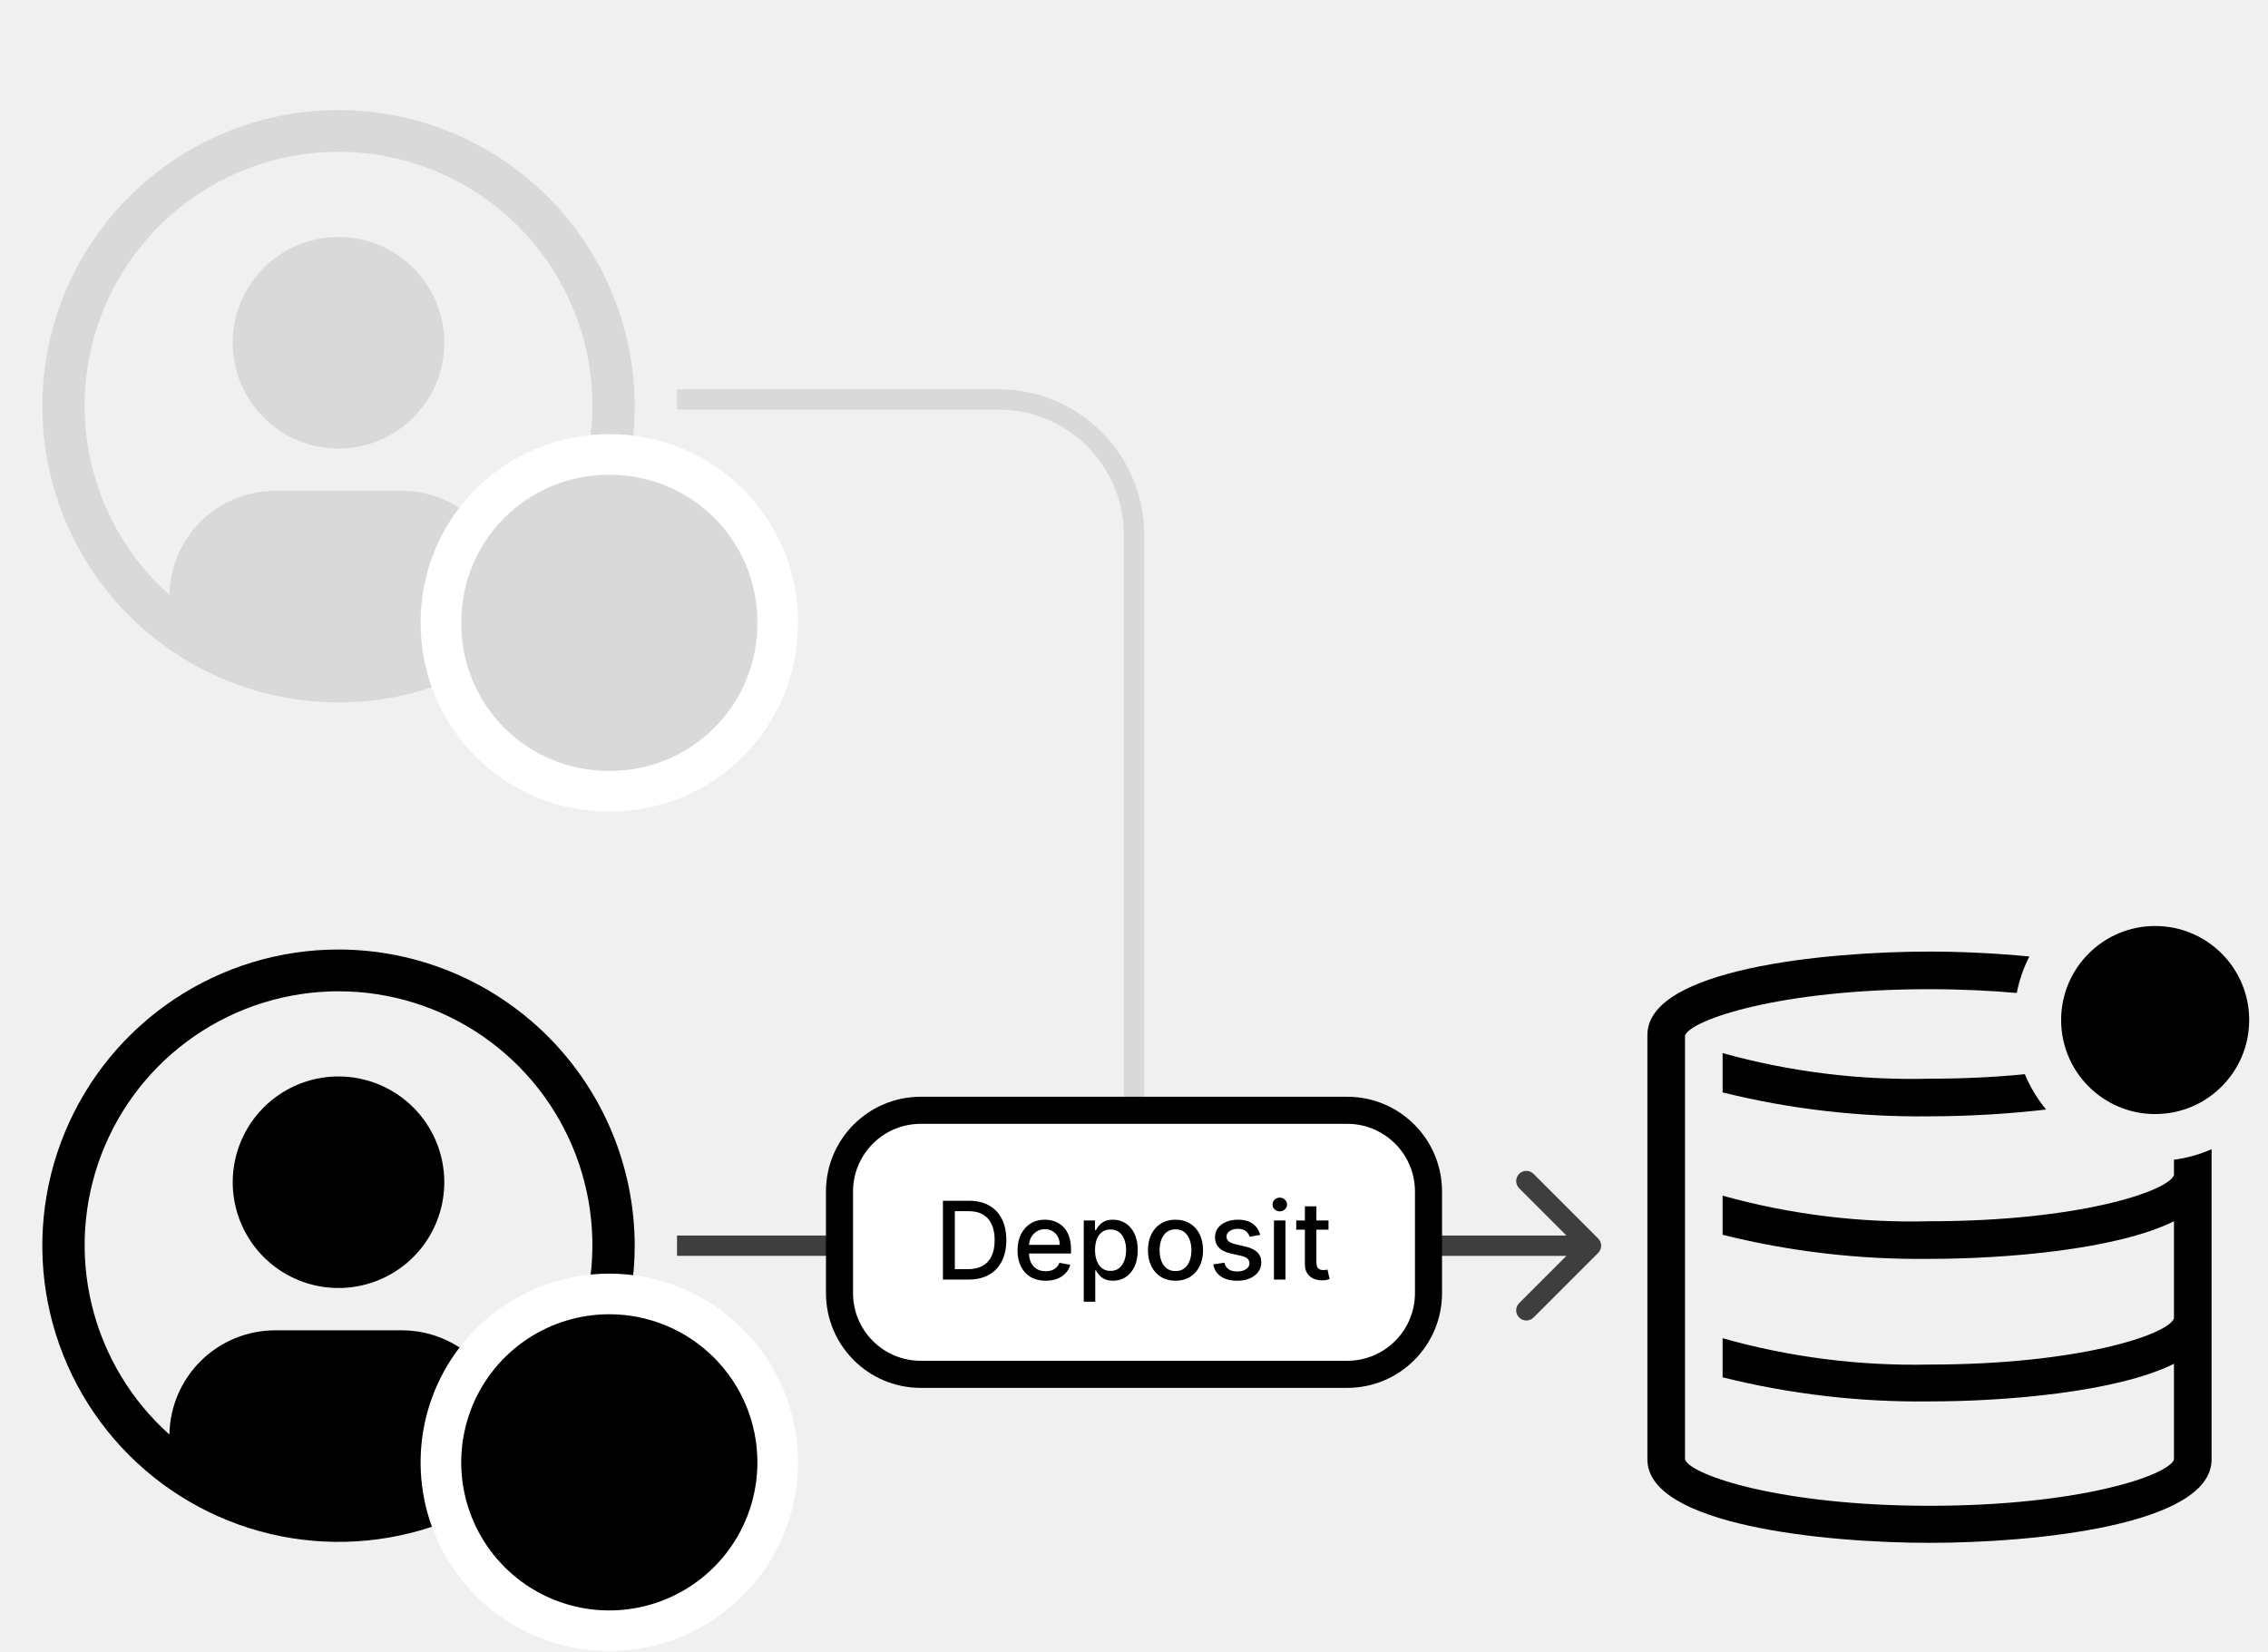
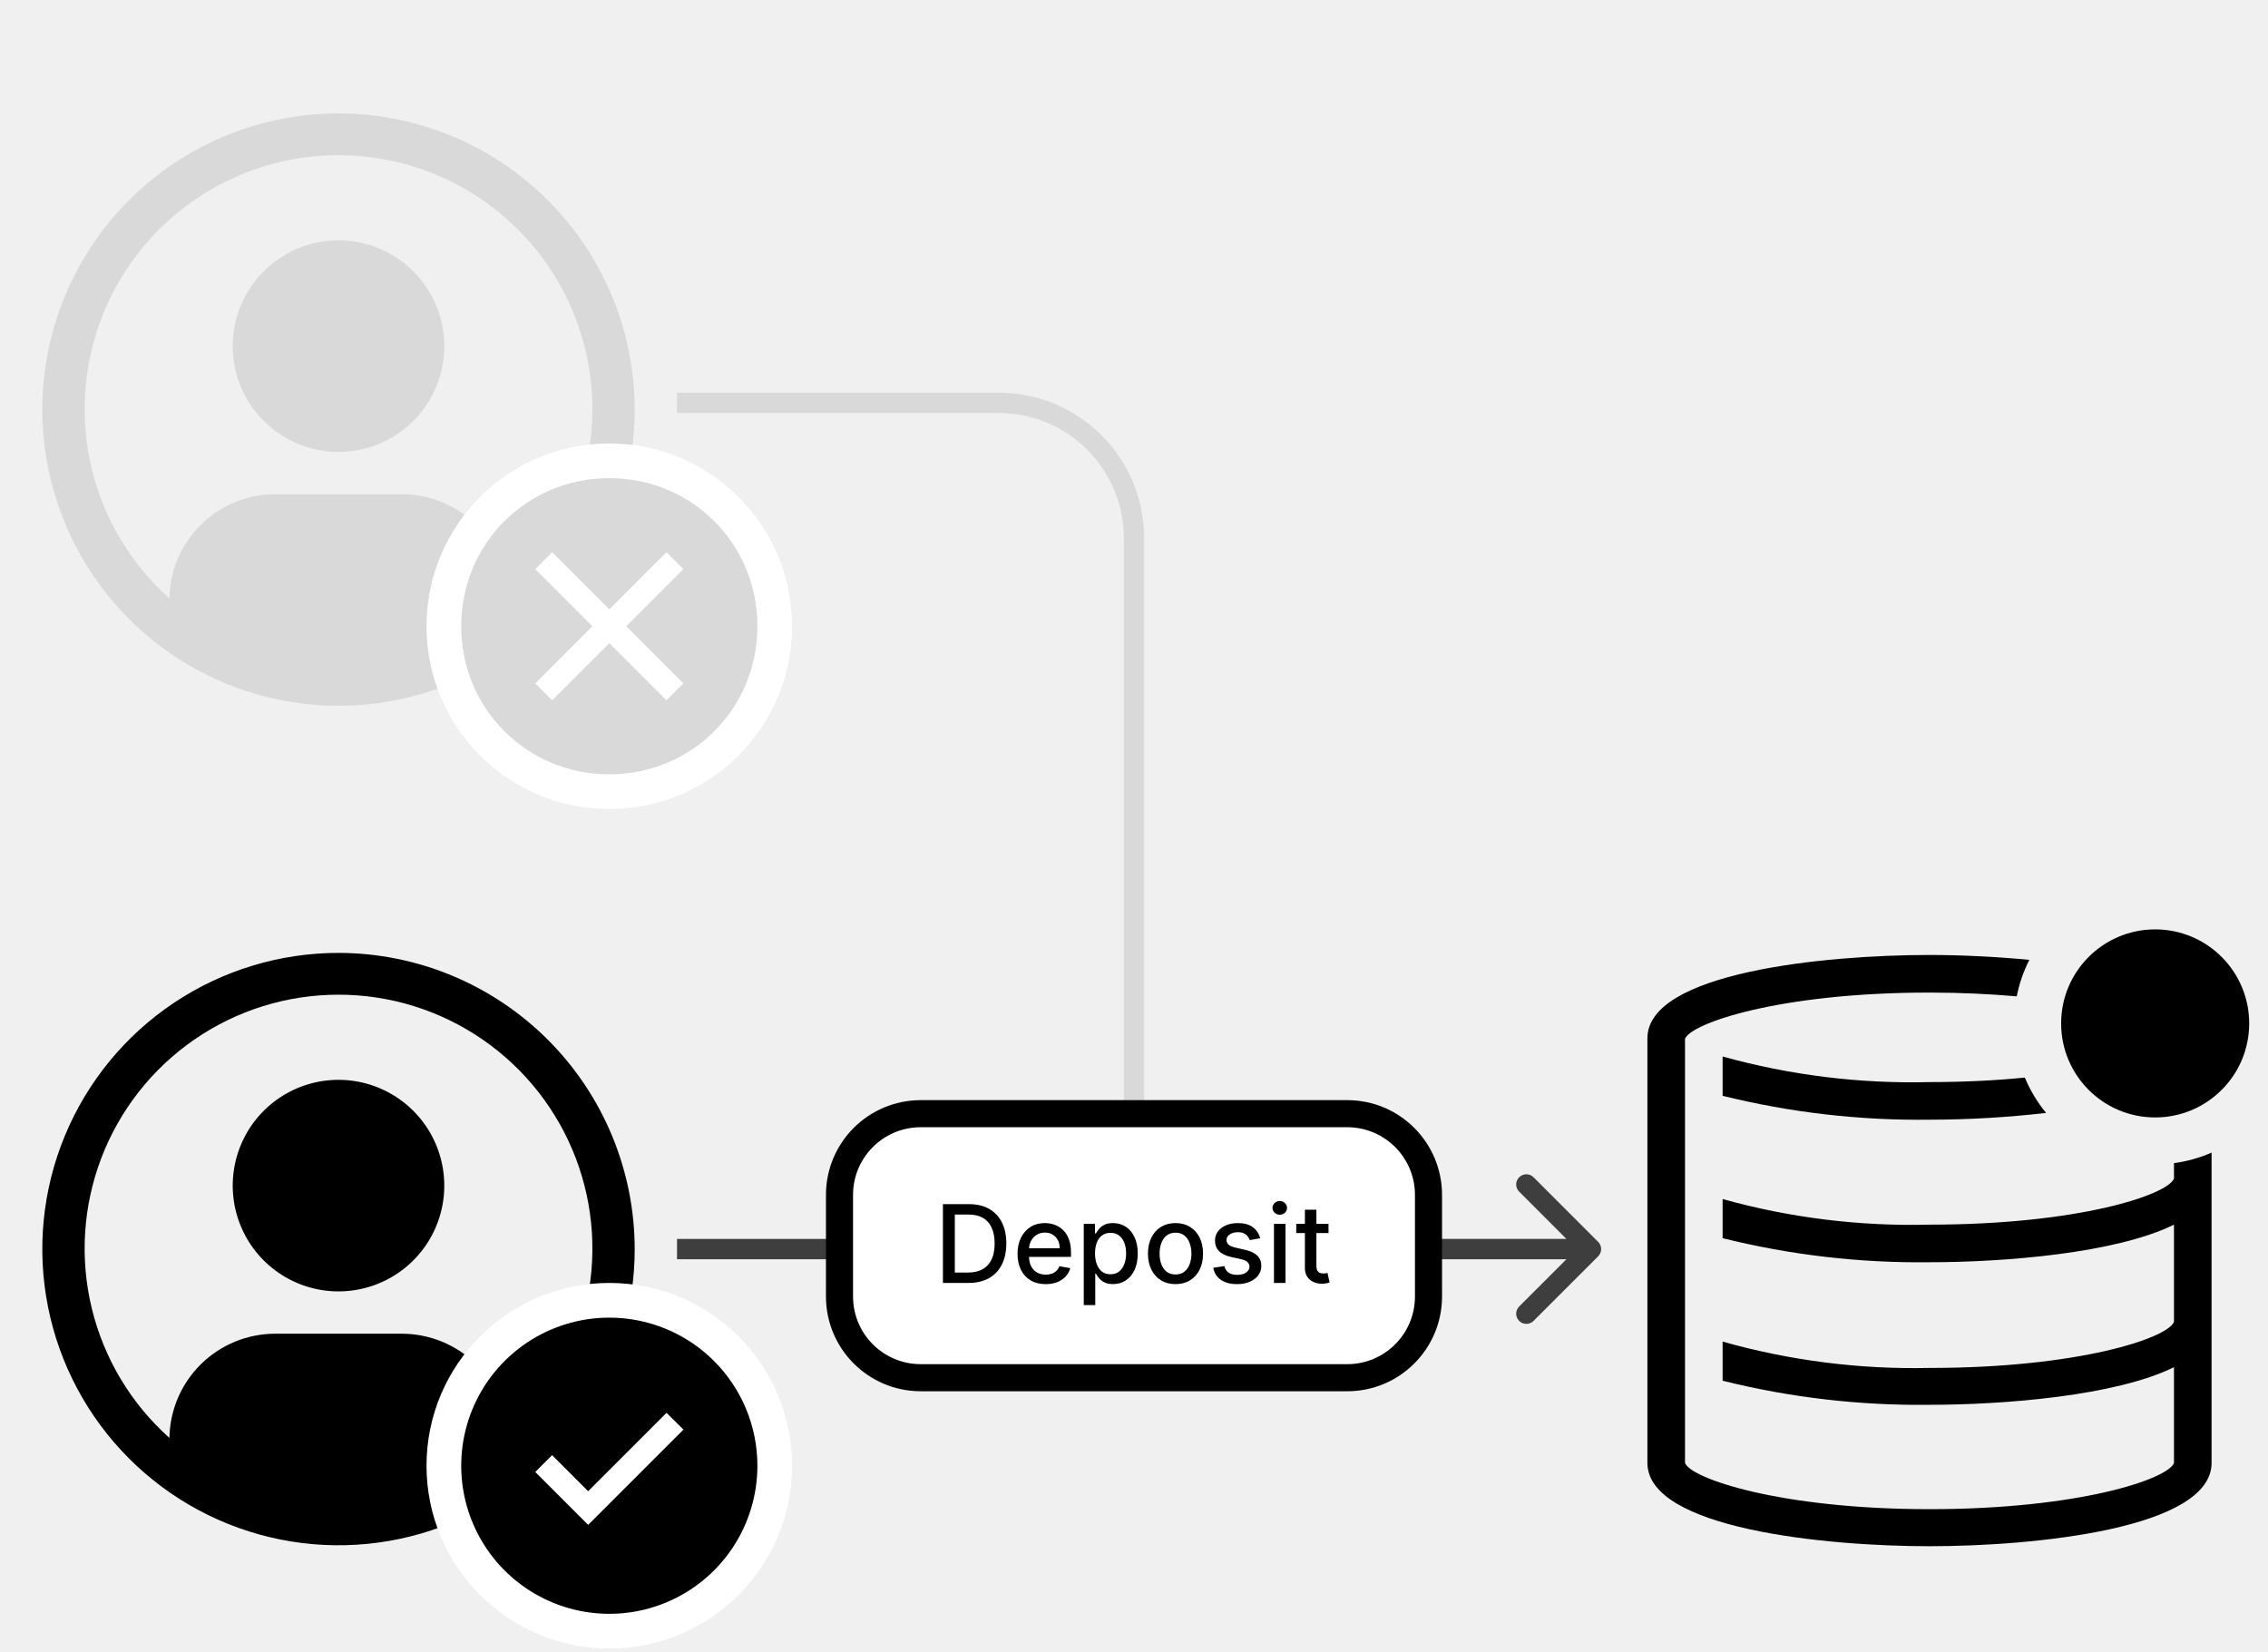
<svg xmlns="http://www.w3.org/2000/svg" width="335" height="244" viewBox="0 0 335 244" fill="none">
-   <path d="M254.444 155.556V161.361C264.438 163.833 274.706 165.019 285 164.889C290.755 164.881 296.505 164.547 302.222 163.889C300.926 162.311 299.868 160.552 299.083 158.667C294.917 159.083 290.194 159.333 285 159.333C274.684 159.591 264.387 158.317 254.444 155.556Z" fill="black" />
-   <path d="M321.111 171.306V173.583C320.194 175.972 307.056 180.389 285 180.389C274.684 180.652 264.386 179.379 254.444 176.611V182.389C264.436 184.876 274.705 186.071 285 185.944C296.111 185.944 312.583 184.611 321.111 180.389V194.75C320.194 197.139 307.056 201.556 285 201.556C274.678 201.783 264.38 200.472 254.444 197.667V203.444C264.436 205.932 274.705 207.127 285 207C296.111 207 312.583 205.667 321.111 201.444V215.611C320.139 218 307 222.417 285 222.417C263 222.417 249.722 217.889 248.889 215.583V152.944C249.722 150.667 262.778 146.111 285 146.111C289.722 146.111 294.028 146.333 297.889 146.667C298.257 144.793 298.884 142.979 299.75 141.278C294.528 140.778 289.333 140.556 285 140.556C269.528 140.556 243.333 143.139 243.333 152.861V215.583C243.333 225.278 269.528 227.889 285 227.889C300.472 227.889 326.667 225.306 326.667 215.583V169.75C324.897 170.525 323.027 171.049 321.111 171.306Z" fill="black" />
-   <path d="M318.333 164.556C326.004 164.556 332.222 158.337 332.222 150.667C332.222 142.996 326.004 136.778 318.333 136.778C310.663 136.778 304.444 142.996 304.444 150.667C304.444 158.337 310.663 164.556 318.333 164.556Z" fill="black" />
-   <path d="M50 159C46.91 159 43.889 159.916 41.319 161.633C38.75 163.35 36.747 165.79 35.564 168.646C34.382 171.501 34.072 174.642 34.675 177.673C35.278 180.704 36.766 183.488 38.952 185.674C41.137 187.859 43.921 189.347 46.952 189.95C49.983 190.553 53.124 190.243 55.979 189.061C58.834 187.878 61.275 185.875 62.992 183.306C64.709 180.736 65.625 177.715 65.625 174.625C65.625 170.481 63.979 166.507 61.049 163.576C58.118 160.646 54.144 159 50 159Z" fill="black" />
-   <path d="M50 140.25C41.347 140.25 32.889 142.816 25.694 147.623C18.499 152.431 12.892 159.263 9.58 167.258C6.269 175.252 5.403 184.049 7.091 192.535C8.779 201.022 12.946 208.817 19.064 214.936C25.183 221.054 32.978 225.221 41.465 226.909C49.952 228.597 58.748 227.731 66.742 224.42C74.737 221.108 81.57 215.501 86.377 208.306C91.184 201.112 93.75 192.653 93.75 184C93.737 172.401 89.123 161.281 80.921 153.079C72.719 144.877 61.599 140.263 50 140.25ZM74.975 211.894C74.913 207.795 73.243 203.884 70.325 201.005C67.407 198.126 63.474 196.508 59.375 196.5H40.625C36.526 196.508 32.593 198.126 29.675 201.005C26.757 203.884 25.087 207.795 25.025 211.894C19.358 206.834 15.362 200.171 13.565 192.79C11.769 185.408 12.257 177.654 14.964 170.556C17.672 163.457 22.473 157.349 28.729 153.039C34.986 148.73 42.404 146.422 50.002 146.422C57.599 146.422 65.017 148.73 71.274 153.039C77.531 157.349 82.331 163.457 85.039 170.556C87.747 177.654 88.235 185.408 86.438 192.79C84.641 200.171 80.645 206.834 74.978 211.894H74.975Z" fill="black" />
-   <path d="M90 191.125C85.08 191.125 80.271 192.584 76.18 195.317C72.09 198.05 68.901 201.935 67.019 206.481C65.136 211.026 64.643 216.028 65.603 220.853C66.563 225.678 68.932 230.11 72.411 233.589C75.89 237.068 80.322 239.437 85.147 240.397C89.972 241.357 94.974 240.864 99.519 238.982C104.065 237.099 107.95 233.91 110.683 229.82C113.416 225.729 114.875 220.92 114.875 216C114.875 209.403 112.254 203.076 107.589 198.411C102.924 193.746 96.597 191.125 90 191.125Z" fill="black" stroke="white" stroke-width="6" />
-   <path d="M50 35C46.91 35 43.889 35.916 41.319 37.633C38.75 39.35 36.747 41.791 35.564 44.646C34.382 47.501 34.072 50.642 34.675 53.673C35.278 56.704 36.766 59.488 38.952 61.673C41.137 63.859 43.921 65.347 46.952 65.95C49.983 66.553 53.124 66.243 55.979 65.061C58.834 63.878 61.275 61.875 62.992 59.306C64.709 56.736 65.625 53.715 65.625 50.625C65.625 46.481 63.979 42.507 61.049 39.577C58.118 36.646 54.144 35 50 35Z" fill="#D9D9D9" />
-   <path d="M50 16.25C41.347 16.25 32.889 18.816 25.694 23.623C18.499 28.43 12.892 35.263 9.58 43.258C6.269 51.252 5.403 60.048 7.091 68.535C8.779 77.022 12.946 84.817 19.064 90.936C25.183 97.055 32.978 101.221 41.465 102.909C49.952 104.597 58.748 103.731 66.742 100.42C74.737 97.108 81.57 91.501 86.377 84.306C91.184 77.112 93.75 68.653 93.75 60C93.737 48.401 89.123 37.281 80.921 29.079C72.719 20.877 61.599 16.263 50 16.25ZM74.975 87.894C74.913 83.795 73.243 79.884 70.325 77.005C67.407 74.126 63.474 72.508 59.375 72.5H40.625C36.526 72.508 32.593 74.126 29.675 77.005C26.757 79.884 25.087 83.795 25.025 87.894C19.358 82.834 15.362 76.171 13.565 68.79C11.769 61.408 12.257 53.654 14.964 46.556C17.672 39.457 22.473 33.349 28.729 29.039C34.986 24.73 42.404 22.422 50.002 22.422C57.599 22.422 65.017 24.73 71.274 29.039C77.531 33.349 82.331 39.457 85.039 46.556C87.747 53.654 88.235 61.408 86.438 68.79C84.641 76.171 80.645 82.834 74.978 87.894H74.975Z" fill="#D9D9D9" />
-   <path d="M90 67.125C76.156 67.125 65.125 78.156 65.125 92C65.125 105.844 76.156 116.875 90 116.875C103.844 116.875 114.875 105.844 114.875 92C114.875 78.156 103.844 67.125 90 67.125Z" fill="#D9D9D9" stroke="white" stroke-width="6" />
-   <path d="M236.061 185.061C236.646 184.475 236.646 183.525 236.061 182.939L226.515 173.393C225.929 172.808 224.979 172.808 224.393 173.393C223.808 173.979 223.808 174.929 224.393 175.515L232.879 184L224.393 192.485C223.808 193.071 223.808 194.021 224.393 194.607C224.979 195.192 225.929 195.192 226.515 194.607L236.061 185.061ZM100 60.5H147.5V57.5H100V60.5ZM166 79V164H169V79H166ZM187.5 185.5H235V182.5H187.5V185.5ZM166 164C166 175.874 175.626 185.5 187.5 185.5V182.5C177.283 182.5 169 174.217 169 164H166ZM147.5 60.5C157.717 60.5 166 68.783 166 79H169C169 67.126 159.374 57.5 147.5 57.5V60.5Z" fill="#D9D9D9" />
-   <path d="M236.061 185.061C236.646 184.475 236.646 183.525 236.061 182.939L226.515 173.393C225.929 172.808 224.979 172.808 224.393 173.393C223.808 173.979 223.808 174.929 224.393 175.515L232.879 184L224.393 192.485C223.808 193.071 223.808 194.021 224.393 194.607C224.979 195.192 225.929 195.192 226.515 194.607L236.061 185.061ZM100 185.5H235V182.5H100V185.5Z" fill="#3E3E3E" />
-   <path d="M124 176C124 169.373 129.373 164 136 164H199C205.627 164 211 169.373 211 176V191C211 197.627 205.627 203 199 203H136C129.373 203 124 197.627 124 191V176Z" fill="white" />
-   <path d="M143.045 189H139.278V177.364H143.165C144.305 177.364 145.284 177.597 146.102 178.062C146.92 178.525 147.547 179.189 147.983 180.057C148.422 180.92 148.642 181.956 148.642 183.165C148.642 184.377 148.42 185.419 147.977 186.29C147.538 187.161 146.902 187.831 146.068 188.301C145.235 188.767 144.227 189 143.045 189ZM141.034 187.466H142.949C143.835 187.466 144.572 187.299 145.159 186.966C145.746 186.629 146.186 186.142 146.477 185.506C146.769 184.866 146.915 184.085 146.915 183.165C146.915 182.252 146.769 181.477 146.477 180.841C146.189 180.205 145.759 179.722 145.188 179.392C144.616 179.062 143.905 178.898 143.057 178.898H141.034V187.466ZM154.45 189.176C153.59 189.176 152.85 188.992 152.229 188.625C151.611 188.254 151.134 187.733 150.797 187.062C150.464 186.388 150.297 185.598 150.297 184.693C150.297 183.799 150.464 183.011 150.797 182.33C151.134 181.648 151.604 181.116 152.206 180.733C152.812 180.35 153.52 180.159 154.331 180.159C154.823 180.159 155.301 180.241 155.763 180.403C156.225 180.566 156.64 180.822 157.007 181.17C157.375 181.519 157.664 181.972 157.876 182.528C158.089 183.081 158.195 183.754 158.195 184.545V185.148H151.257V183.875H156.53C156.53 183.428 156.439 183.032 156.257 182.688C156.075 182.339 155.82 182.064 155.49 181.864C155.164 181.663 154.782 181.562 154.342 181.562C153.865 181.562 153.448 181.68 153.092 181.915C152.74 182.146 152.467 182.449 152.274 182.824C152.085 183.195 151.99 183.598 151.99 184.034V185.028C151.99 185.612 152.092 186.108 152.297 186.517C152.505 186.926 152.795 187.239 153.166 187.455C153.537 187.667 153.971 187.773 154.467 187.773C154.789 187.773 155.083 187.727 155.348 187.636C155.613 187.542 155.842 187.402 156.036 187.216C156.229 187.03 156.376 186.801 156.479 186.528L158.087 186.818C157.958 187.292 157.727 187.706 157.393 188.062C157.064 188.415 156.649 188.689 156.149 188.886C155.653 189.08 155.087 189.176 154.45 189.176ZM160.08 192.273V180.273H161.739V181.688H161.881C161.979 181.506 162.121 181.295 162.307 181.057C162.492 180.818 162.75 180.61 163.08 180.432C163.409 180.25 163.845 180.159 164.386 180.159C165.091 180.159 165.72 180.337 166.273 180.693C166.826 181.049 167.259 181.562 167.574 182.233C167.892 182.903 168.051 183.71 168.051 184.653C168.051 185.597 167.894 186.405 167.58 187.08C167.265 187.75 166.833 188.267 166.284 188.631C165.735 188.991 165.108 189.17 164.403 189.17C163.873 189.17 163.439 189.081 163.102 188.903C162.769 188.725 162.508 188.517 162.318 188.278C162.129 188.04 161.983 187.828 161.881 187.642H161.778V192.273H160.08ZM161.744 184.636C161.744 185.25 161.833 185.788 162.011 186.25C162.189 186.712 162.447 187.074 162.784 187.335C163.121 187.593 163.534 187.722 164.023 187.722C164.53 187.722 164.955 187.587 165.295 187.318C165.636 187.045 165.894 186.676 166.068 186.21C166.246 185.744 166.335 185.22 166.335 184.636C166.335 184.061 166.248 183.544 166.074 183.085C165.903 182.627 165.646 182.265 165.301 182C164.96 181.735 164.534 181.602 164.023 181.602C163.53 181.602 163.114 181.729 162.773 181.983C162.436 182.237 162.18 182.591 162.006 183.045C161.831 183.5 161.744 184.03 161.744 184.636ZM173.631 189.176C172.813 189.176 172.098 188.989 171.489 188.614C170.879 188.239 170.405 187.714 170.068 187.04C169.731 186.366 169.562 185.578 169.562 184.676C169.562 183.771 169.731 182.979 170.068 182.301C170.405 181.623 170.879 181.097 171.489 180.722C172.098 180.347 172.813 180.159 173.631 180.159C174.449 180.159 175.163 180.347 175.773 180.722C176.383 181.097 176.856 181.623 177.193 182.301C177.53 182.979 177.699 183.771 177.699 184.676C177.699 185.578 177.53 186.366 177.193 187.04C176.856 187.714 176.383 188.239 175.773 188.614C175.163 188.989 174.449 189.176 173.631 189.176ZM173.636 187.75C174.167 187.75 174.606 187.61 174.955 187.33C175.303 187.049 175.561 186.676 175.727 186.21C175.898 185.744 175.983 185.231 175.983 184.67C175.983 184.114 175.898 183.602 175.727 183.136C175.561 182.667 175.303 182.29 174.955 182.006C174.606 181.722 174.167 181.58 173.636 181.58C173.102 181.58 172.659 181.722 172.307 182.006C171.958 182.29 171.699 182.667 171.528 183.136C171.362 183.602 171.278 184.114 171.278 184.67C171.278 185.231 171.362 185.744 171.528 186.21C171.699 186.676 171.958 187.049 172.307 187.33C172.659 187.61 173.102 187.75 173.636 187.75ZM186.135 182.403L184.595 182.676C184.531 182.479 184.429 182.292 184.288 182.114C184.152 181.936 183.966 181.79 183.732 181.676C183.497 181.562 183.203 181.506 182.851 181.506C182.37 181.506 181.968 181.614 181.646 181.83C181.324 182.042 181.163 182.316 181.163 182.653C181.163 182.945 181.271 183.18 181.487 183.358C181.703 183.536 182.052 183.682 182.533 183.795L183.919 184.114C184.722 184.299 185.321 184.585 185.714 184.972C186.108 185.358 186.305 185.86 186.305 186.477C186.305 187 186.154 187.466 185.851 187.875C185.552 188.28 185.133 188.598 184.595 188.83C184.061 189.061 183.442 189.176 182.737 189.176C181.76 189.176 180.963 188.968 180.345 188.551C179.728 188.131 179.349 187.534 179.209 186.761L180.851 186.511C180.953 186.939 181.163 187.263 181.482 187.483C181.8 187.699 182.214 187.807 182.726 187.807C183.283 187.807 183.728 187.691 184.061 187.46C184.394 187.225 184.561 186.939 184.561 186.602C184.561 186.33 184.459 186.1 184.254 185.915C184.054 185.729 183.745 185.589 183.328 185.494L181.851 185.17C181.036 184.985 180.434 184.689 180.044 184.284C179.658 183.879 179.464 183.366 179.464 182.744C179.464 182.229 179.608 181.778 179.896 181.392C180.184 181.006 180.582 180.705 181.089 180.489C181.597 180.269 182.179 180.159 182.834 180.159C183.777 180.159 184.519 180.364 185.061 180.773C185.603 181.178 185.961 181.722 186.135 182.403ZM188.173 189V180.273H189.872V189H188.173ZM189.031 178.926C188.736 178.926 188.482 178.828 188.27 178.631C188.062 178.43 187.957 178.191 187.957 177.915C187.957 177.634 188.062 177.396 188.27 177.199C188.482 176.998 188.736 176.898 189.031 176.898C189.327 176.898 189.579 176.998 189.787 177.199C189.999 177.396 190.105 177.634 190.105 177.915C190.105 178.191 189.999 178.43 189.787 178.631C189.579 178.828 189.327 178.926 189.031 178.926ZM196.232 180.273V181.636H191.464V180.273H196.232ZM192.743 178.182H194.442V186.438C194.442 186.767 194.491 187.015 194.589 187.182C194.688 187.345 194.815 187.456 194.97 187.517C195.129 187.574 195.302 187.602 195.487 187.602C195.624 187.602 195.743 187.593 195.845 187.574C195.947 187.555 196.027 187.54 196.084 187.528L196.391 188.932C196.292 188.97 196.152 189.008 195.97 189.045C195.788 189.087 195.561 189.11 195.288 189.114C194.841 189.121 194.425 189.042 194.038 188.875C193.652 188.708 193.339 188.451 193.101 188.102C192.862 187.754 192.743 187.316 192.743 186.79V178.182Z" fill="black" />
-   <path d="M136 166H199V162H136V166ZM209 176V191H213V176H209ZM199 201H136V205H199V201ZM126 191V176H122V191H126ZM136 201C130.477 201 126 196.523 126 191H122C122 198.732 128.268 205 136 205V201ZM209 191C209 196.523 204.523 201 199 201V205C206.732 205 213 198.732 213 191H209ZM199 166C204.523 166 209 170.477 209 176H213C213 168.268 206.732 162 199 162V166ZM136 162C128.268 162 122 168.268 122 176H126C126 170.477 130.477 166 136 166V162Z" fill="black" />
+   <path d="M254.444 156.056V161.861C264.438 164.333 274.706 165.519 285 165.389C290.755 165.381 296.505 165.047 302.222 164.389C300.926 162.811 299.868 161.052 299.083 159.167C294.917 159.583 290.194 159.833 285 159.833C274.684 160.091 264.387 158.817 254.444 156.056Z" fill="black" />
+   <path d="M321.111 171.806V174.083C320.194 176.472 307.056 180.889 285 180.889C274.684 181.152 264.386 179.879 254.444 177.111V182.889C264.436 185.376 274.705 186.571 285 186.444C296.111 186.444 312.583 185.111 321.111 180.889V195.25C320.194 197.639 307.056 202.056 285 202.056C274.678 202.283 264.38 200.972 254.444 198.167V203.944C264.436 206.432 274.705 207.627 285 207.5C296.111 207.5 312.583 206.167 321.111 201.944V216.111C320.139 218.5 307 222.917 285 222.917C263 222.917 249.722 218.389 248.889 216.083V153.444C249.722 151.167 262.778 146.611 285 146.611C289.722 146.611 294.028 146.833 297.889 147.167C298.257 145.293 298.884 143.479 299.75 141.778C294.528 141.278 289.333 141.056 285 141.056C269.528 141.056 243.333 143.639 243.333 153.361V216.083C243.333 225.778 269.528 228.389 285 228.389C300.472 228.389 326.667 225.806 326.667 216.083V170.25C324.897 171.025 323.027 171.549 321.111 171.806Z" fill="black" />
+   <path d="M318.333 165.056C326.004 165.056 332.222 158.837 332.222 151.167C332.222 143.496 326.004 137.278 318.333 137.278C310.663 137.278 304.444 143.496 304.444 151.167C304.444 158.837 310.663 165.056 318.333 165.056Z" fill="black" />
+   <path d="M50 159.5C46.91 159.5 43.889 160.416 41.319 162.133C38.75 163.85 36.747 166.29 35.564 169.146C34.382 172.001 34.072 175.142 34.675 178.173C35.278 181.204 36.766 183.988 38.952 186.174C41.137 188.359 43.921 189.847 46.952 190.45C49.983 191.053 53.124 190.743 55.979 189.561C58.834 188.378 61.275 186.375 62.992 183.806C64.709 181.236 65.625 178.215 65.625 175.125C65.625 170.981 63.979 167.007 61.049 164.076C58.118 161.146 54.144 159.5 50 159.5Z" fill="black" />
+   <path d="M50 140.75C41.347 140.75 32.889 143.316 25.694 148.123C18.499 152.931 12.892 159.763 9.58 167.758C6.269 175.752 5.403 184.549 7.091 193.035C8.779 201.522 12.946 209.317 19.064 215.436C25.183 221.554 32.978 225.721 41.465 227.409C49.952 229.097 58.748 228.231 66.742 224.92C74.737 221.608 81.57 216.001 86.377 208.806C91.184 201.612 93.75 193.153 93.75 184.5C93.737 172.901 89.123 161.781 80.921 153.579C72.719 145.377 61.599 140.763 50 140.75ZM74.975 212.394C74.913 208.295 73.243 204.384 70.325 201.505C67.407 198.626 63.474 197.008 59.375 197H40.625C36.526 197.008 32.593 198.626 29.675 201.505C26.757 204.384 25.087 208.295 25.025 212.394C19.358 207.334 15.362 200.671 13.565 193.29C11.769 185.908 12.257 178.154 14.964 171.056C17.672 163.957 22.473 157.849 28.729 153.539C34.986 149.23 42.404 146.922 50.002 146.922C57.599 146.922 65.017 149.23 71.274 153.539C77.531 157.849 82.331 163.957 85.039 171.056C87.747 178.154 88.235 185.908 86.438 193.29C84.641 200.671 80.645 207.334 74.978 212.394H74.975Z" fill="black" />
+   <circle cx="90" cy="216.5" r="27" fill="white" />
+   <path d="M90 194.625C85.674 194.625 81.444 195.908 77.847 198.312C74.25 200.715 71.446 204.132 69.79 208.129C68.135 212.126 67.701 216.524 68.545 220.768C69.389 225.011 71.473 228.909 74.532 231.968C77.591 235.027 81.489 237.111 85.732 237.955C89.976 238.799 94.374 238.366 98.371 236.71C102.368 235.054 105.785 232.25 108.188 228.653C110.592 225.056 111.875 220.826 111.875 216.5C111.875 210.698 109.57 205.134 105.468 201.032C101.366 196.93 95.802 194.625 90 194.625ZM86.875 225.234L79.062 217.422L81.547 214.938L86.875 220.266L98.453 208.688L100.947 211.166L86.875 225.234Z" fill="black" />
+   <path d="M50 35.5C46.91 35.5 43.889 36.416 41.319 38.133C38.75 39.85 36.747 42.291 35.564 45.146C34.382 48.001 34.072 51.142 34.675 54.173C35.278 57.204 36.766 59.988 38.952 62.173C41.137 64.359 43.921 65.847 46.952 66.45C49.983 67.053 53.124 66.743 55.979 65.561C58.834 64.378 61.275 62.375 62.992 59.806C64.709 57.236 65.625 54.215 65.625 51.125C65.625 46.981 63.979 43.007 61.049 40.077C58.118 37.146 54.144 35.5 50 35.5Z" fill="#D9D9D9" />
+   <path d="M50 16.75C41.347 16.75 32.889 19.316 25.694 24.123C18.499 28.93 12.892 35.763 9.58 43.758C6.269 51.752 5.403 60.548 7.091 69.035C8.779 77.522 12.946 85.317 19.064 91.436C25.183 97.555 32.978 101.721 41.465 103.409C49.952 105.097 58.748 104.231 66.742 100.92C74.737 97.608 81.57 92.001 86.377 84.806C91.184 77.612 93.75 69.153 93.75 60.5C93.737 48.901 89.123 37.781 80.921 29.579C72.719 21.377 61.599 16.763 50 16.75ZM74.975 88.394C74.913 84.295 73.243 80.384 70.325 77.505C67.407 74.626 63.474 73.008 59.375 73H40.625C36.526 73.008 32.593 74.626 29.675 77.505C26.757 80.384 25.087 84.295 25.025 88.394C19.358 83.334 15.362 76.671 13.565 69.29C11.769 61.908 12.257 54.154 14.964 47.056C17.672 39.957 22.473 33.849 28.729 29.539C34.986 25.23 42.404 22.922 50.002 22.922C57.599 22.922 65.017 25.23 71.274 29.539C77.531 33.849 82.331 39.957 85.039 47.056C87.747 54.154 88.235 61.908 86.438 69.29C84.641 76.671 80.645 83.334 74.978 88.394H74.975Z" fill="#D9D9D9" />
+   <circle cx="90" cy="92.5" r="27" fill="white" />
+   <path d="M90 70.625C77.812 70.625 68.125 80.312 68.125 92.5C68.125 104.688 77.812 114.375 90 114.375C102.188 114.375 111.875 104.688 111.875 92.5C111.875 80.312 102.188 70.625 90 70.625ZM98.438 103.438L90 95L81.562 103.438L79.062 100.938L87.5 92.5L79.062 84.062L81.562 81.562L90 90L98.438 81.562L100.938 84.062L92.5 92.5L100.938 100.938L98.438 103.438Z" fill="#D9D9D9" />
+   <path d="M236.061 185.561C236.646 184.975 236.646 184.025 236.061 183.439L226.515 173.893C225.929 173.308 224.979 173.308 224.393 173.893C223.808 174.479 223.808 175.429 224.393 176.015L232.879 184.5L224.393 192.985C223.808 193.571 223.808 194.521 224.393 195.107C224.979 195.692 225.929 195.692 226.515 195.107L236.061 185.561ZM100 61H147.5V58H100V61ZM166 79.5V164.5H169V79.5H166ZM187.5 186H235V183H187.5V186ZM166 164.5C166 176.374 175.626 186 187.5 186V183C177.283 183 169 174.717 169 164.5H166ZM147.5 61C157.717 61 166 69.283 166 79.5H169C169 67.626 159.374 58 147.5 58V61Z" fill="#D9D9D9" />
+   <path d="M236.061 185.561C236.646 184.975 236.646 184.025 236.061 183.439L226.515 173.893C225.929 173.308 224.979 173.308 224.393 173.893C223.808 174.479 223.808 175.429 224.393 176.015L232.879 184.5L224.393 192.985C223.808 193.571 223.808 194.521 224.393 195.107C224.979 195.692 225.929 195.692 226.515 195.107L236.061 185.561ZM100 186H235V183H100V186Z" fill="#3E3E3E" />
+   <path d="M124 176.5C124 169.873 129.373 164.5 136 164.5H199C205.627 164.5 211 169.873 211 176.5V191.5C211 198.127 205.627 203.5 199 203.5H136C129.373 203.5 124 198.127 124 191.5V176.5Z" fill="white" />
+   <path d="M143.045 189.5H139.278V177.864H143.165C144.305 177.864 145.284 178.097 146.102 178.562C146.92 179.025 147.547 179.689 147.983 180.557C148.422 181.42 148.642 182.456 148.642 183.665C148.642 184.877 148.42 185.919 147.977 186.79C147.538 187.661 146.902 188.331 146.068 188.801C145.235 189.267 144.227 189.5 143.045 189.5ZM141.034 187.966H142.949C143.835 187.966 144.572 187.799 145.159 187.466C145.746 187.129 146.186 186.642 146.477 186.006C146.769 185.366 146.915 184.585 146.915 183.665C146.915 182.752 146.769 181.977 146.477 181.341C146.189 180.705 145.759 180.222 145.188 179.892C144.616 179.562 143.905 179.398 143.057 179.398H141.034V187.966ZM154.45 189.676C153.59 189.676 152.85 189.492 152.229 189.125C151.611 188.754 151.134 188.233 150.797 187.562C150.464 186.888 150.297 186.098 150.297 185.193C150.297 184.299 150.464 183.511 150.797 182.83C151.134 182.148 151.604 181.616 152.206 181.233C152.812 180.85 153.52 180.659 154.331 180.659C154.823 180.659 155.301 180.741 155.763 180.903C156.225 181.066 156.64 181.322 157.007 181.67C157.375 182.019 157.664 182.472 157.876 183.028C158.089 183.581 158.195 184.254 158.195 185.045V185.648H151.257V184.375H156.53C156.53 183.928 156.439 183.532 156.257 183.188C156.075 182.839 155.82 182.564 155.49 182.364C155.164 182.163 154.782 182.062 154.342 182.062C153.865 182.062 153.448 182.18 153.092 182.415C152.74 182.646 152.467 182.949 152.274 183.324C152.085 183.695 151.99 184.098 151.99 184.534V185.528C151.99 186.112 152.092 186.608 152.297 187.017C152.505 187.426 152.795 187.739 153.166 187.955C153.537 188.167 153.971 188.273 154.467 188.273C154.789 188.273 155.083 188.227 155.348 188.136C155.613 188.042 155.842 187.902 156.036 187.716C156.229 187.53 156.376 187.301 156.479 187.028L158.087 187.318C157.958 187.792 157.727 188.206 157.393 188.562C157.064 188.915 156.649 189.189 156.149 189.386C155.653 189.58 155.087 189.676 154.45 189.676ZM160.08 192.773V180.773H161.739V182.188H161.881C161.979 182.006 162.121 181.795 162.307 181.557C162.492 181.318 162.75 181.11 163.08 180.932C163.409 180.75 163.845 180.659 164.386 180.659C165.091 180.659 165.72 180.837 166.273 181.193C166.826 181.549 167.259 182.062 167.574 182.733C167.892 183.403 168.051 184.21 168.051 185.153C168.051 186.097 167.894 186.905 167.58 187.58C167.265 188.25 166.833 188.767 166.284 189.131C165.735 189.491 165.108 189.67 164.403 189.67C163.873 189.67 163.439 189.581 163.102 189.403C162.769 189.225 162.508 189.017 162.318 188.778C162.129 188.54 161.983 188.328 161.881 188.142H161.778V192.773H160.08ZM161.744 185.136C161.744 185.75 161.833 186.288 162.011 186.75C162.189 187.212 162.447 187.574 162.784 187.835C163.121 188.093 163.534 188.222 164.023 188.222C164.53 188.222 164.955 188.087 165.295 187.818C165.636 187.545 165.894 187.176 166.068 186.71C166.246 186.244 166.335 185.72 166.335 185.136C166.335 184.561 166.248 184.044 166.074 183.585C165.903 183.127 165.646 182.765 165.301 182.5C164.96 182.235 164.534 182.102 164.023 182.102C163.53 182.102 163.114 182.229 162.773 182.483C162.436 182.737 162.18 183.091 162.006 183.545C161.831 184 161.744 184.53 161.744 185.136ZM173.631 189.676C172.813 189.676 172.098 189.489 171.489 189.114C170.879 188.739 170.405 188.214 170.068 187.54C169.731 186.866 169.562 186.078 169.562 185.176C169.562 184.271 169.731 183.479 170.068 182.801C170.405 182.123 170.879 181.597 171.489 181.222C172.098 180.847 172.813 180.659 173.631 180.659C174.449 180.659 175.163 180.847 175.773 181.222C176.383 181.597 176.856 182.123 177.193 182.801C177.53 183.479 177.699 184.271 177.699 185.176C177.699 186.078 177.53 186.866 177.193 187.54C176.856 188.214 176.383 188.739 175.773 189.114C175.163 189.489 174.449 189.676 173.631 189.676ZM173.636 188.25C174.167 188.25 174.606 188.11 174.955 187.83C175.303 187.549 175.561 187.176 175.727 186.71C175.898 186.244 175.983 185.731 175.983 185.17C175.983 184.614 175.898 184.102 175.727 183.636C175.561 183.167 175.303 182.79 174.955 182.506C174.606 182.222 174.167 182.08 173.636 182.08C173.102 182.08 172.659 182.222 172.307 182.506C171.958 182.79 171.699 183.167 171.528 183.636C171.362 184.102 171.278 184.614 171.278 185.17C171.278 185.731 171.362 186.244 171.528 186.71C171.699 187.176 171.958 187.549 172.307 187.83C172.659 188.11 173.102 188.25 173.636 188.25ZM186.135 182.903L184.595 183.176C184.531 182.979 184.429 182.792 184.288 182.614C184.152 182.436 183.966 182.29 183.732 182.176C183.497 182.062 183.203 182.006 182.851 182.006C182.37 182.006 181.968 182.114 181.646 182.33C181.324 182.542 181.163 182.816 181.163 183.153C181.163 183.445 181.271 183.68 181.487 183.858C181.703 184.036 182.052 184.182 182.533 184.295L183.919 184.614C184.722 184.799 185.321 185.085 185.714 185.472C186.108 185.858 186.305 186.36 186.305 186.977C186.305 187.5 186.154 187.966 185.851 188.375C185.552 188.78 185.133 189.098 184.595 189.33C184.061 189.561 183.442 189.676 182.737 189.676C181.76 189.676 180.963 189.468 180.345 189.051C179.728 188.631 179.349 188.034 179.209 187.261L180.851 187.011C180.953 187.439 181.163 187.763 181.482 187.983C181.8 188.199 182.214 188.307 182.726 188.307C183.283 188.307 183.728 188.191 184.061 187.96C184.394 187.725 184.561 187.439 184.561 187.102C184.561 186.83 184.459 186.6 184.254 186.415C184.054 186.229 183.745 186.089 183.328 185.994L181.851 185.67C181.036 185.485 180.434 185.189 180.044 184.784C179.658 184.379 179.464 183.866 179.464 183.244C179.464 182.729 179.608 182.278 179.896 181.892C180.184 181.506 180.582 181.205 181.089 180.989C181.597 180.769 182.179 180.659 182.834 180.659C183.777 180.659 184.519 180.864 185.061 181.273C185.603 181.678 185.961 182.222 186.135 182.903ZM188.173 189.5V180.773H189.872V189.5H188.173ZM189.031 179.426C188.736 179.426 188.482 179.328 188.27 179.131C188.062 178.93 187.957 178.691 187.957 178.415C187.957 178.134 188.062 177.896 188.27 177.699C188.482 177.498 188.736 177.398 189.031 177.398C189.327 177.398 189.579 177.498 189.787 177.699C189.999 177.896 190.105 178.134 190.105 178.415C190.105 178.691 189.999 178.93 189.787 179.131C189.579 179.328 189.327 179.426 189.031 179.426ZM196.232 180.773V182.136H191.464V180.773H196.232ZM192.743 178.682H194.442V186.938C194.442 187.267 194.491 187.515 194.589 187.682C194.688 187.845 194.815 187.956 194.97 188.017C195.129 188.074 195.302 188.102 195.487 188.102C195.624 188.102 195.743 188.093 195.845 188.074C195.947 188.055 196.027 188.04 196.084 188.028L196.391 189.432C196.292 189.47 196.152 189.508 195.97 189.545C195.788 189.587 195.561 189.61 195.288 189.614C194.841 189.621 194.425 189.542 194.038 189.375C193.652 189.208 193.339 188.951 193.101 188.602C192.862 188.254 192.743 187.816 192.743 187.29V178.682Z" fill="black" />
+   <path d="M136 166.5H199V162.5H136V166.5ZM209 176.5V191.5H213V176.5H209ZM199 201.5H136V205.5H199V201.5ZM126 191.5V176.5H122V191.5H126ZM136 201.5C130.477 201.5 126 197.023 126 191.5H122C122 199.232 128.268 205.5 136 205.5V201.5ZM209 191.5C209 197.023 204.523 201.5 199 201.5V205.5C206.732 205.5 213 199.232 213 191.5H209ZM199 166.5C204.523 166.5 209 170.977 209 176.5H213C213 168.768 206.732 162.5 199 162.5V166.5ZM136 162.5C128.268 162.5 122 168.768 122 176.5H126C126 170.977 130.477 166.5 136 166.5V162.5Z" fill="black" />
</svg>
